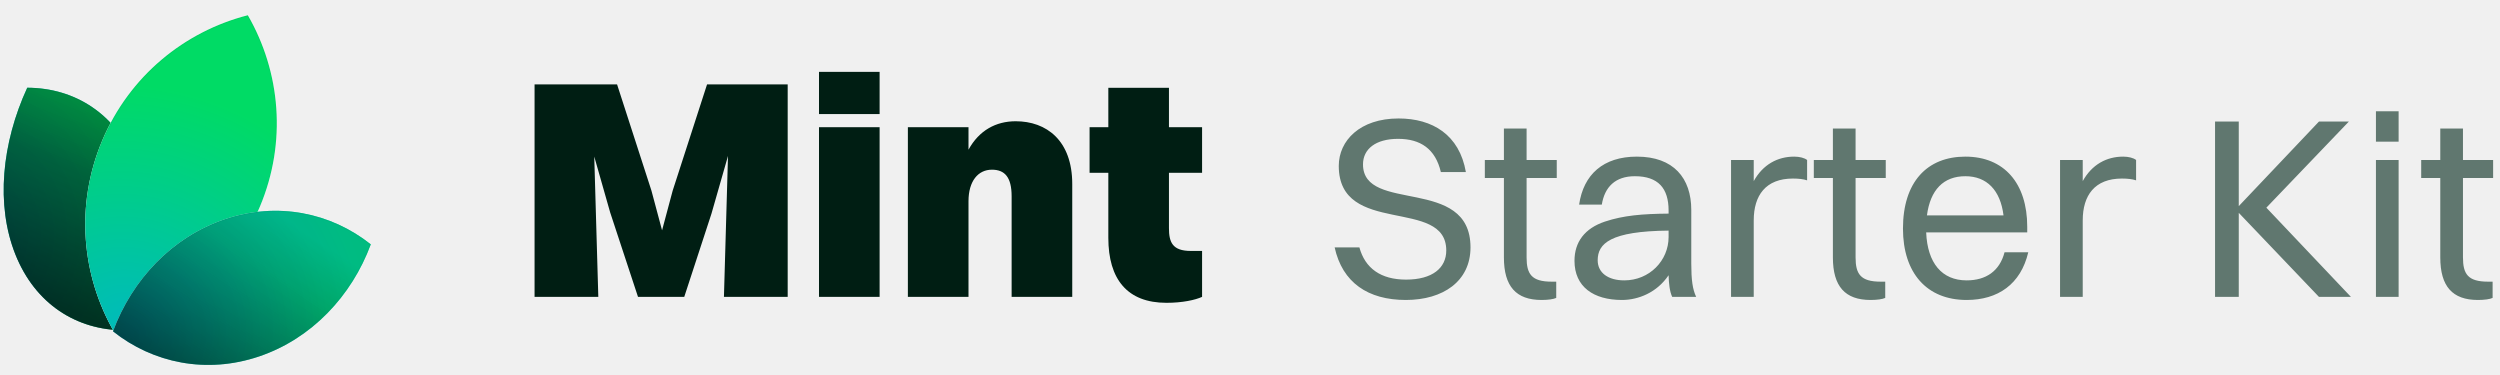
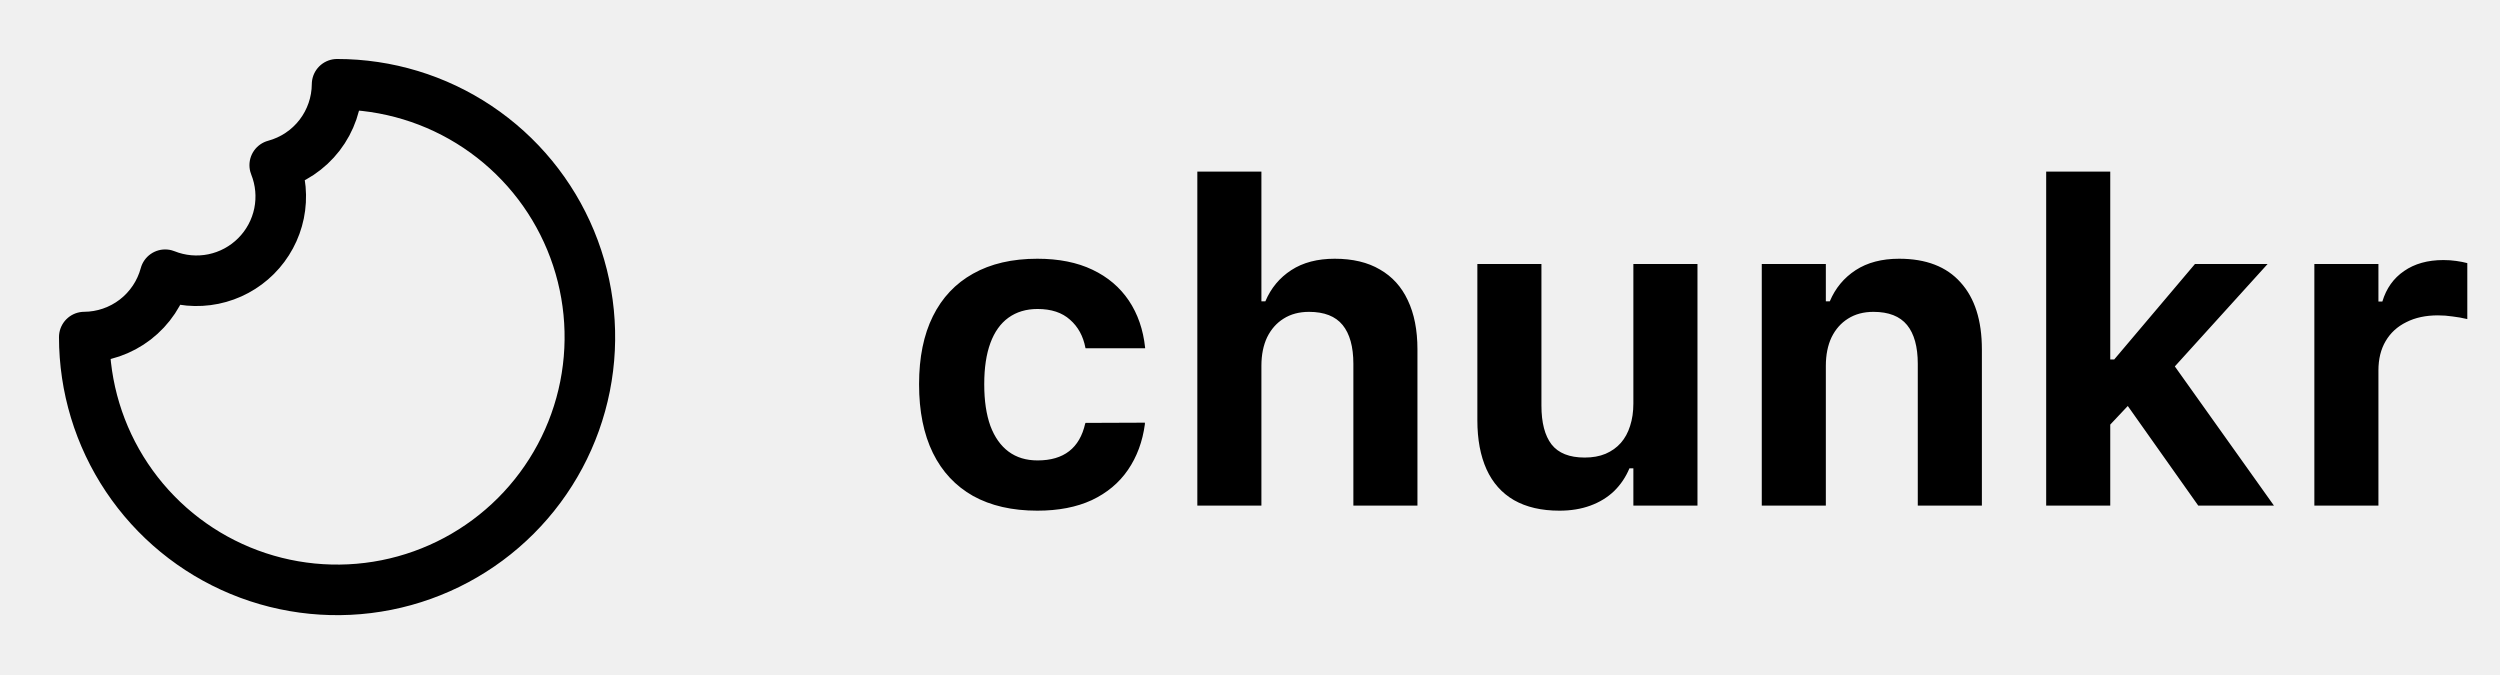
- <svg xmlns="http://www.w3.org/2000/svg" width="160" height="24" viewBox="0 0 160 24" fill="none">
-   <path d="M7.953 21.139C4.896 21.13 2.255 19.458 0.987 16.29C-0.28 13.121 0.109 9.163 1.744 5.615C4.801 5.624 7.442 7.296 8.71 10.465C9.977 13.633 9.588 17.591 7.953 21.139Z" fill="white" />
-   <path d="M7.953 21.139C4.896 21.13 2.255 19.458 0.987 16.29C-0.28 13.121 0.109 9.163 1.744 5.615C4.801 5.624 7.442 7.296 8.71 10.465C9.977 13.633 9.588 17.591 7.953 21.139Z" fill="url(#paint0_radial_115_86)" />
-   <path d="M7.953 21.139C4.896 21.13 2.255 19.458 0.987 16.29C-0.28 13.121 0.109 9.163 1.744 5.615C4.801 5.624 7.442 7.296 8.71 10.465C9.977 13.633 9.588 17.591 7.953 21.139Z" fill="black" fill-opacity="0.5" style="mix-blend-mode:hard-light" />
-   <path d="M7.953 21.139C4.896 21.13 2.255 19.458 0.987 16.29C-0.28 13.121 0.109 9.163 1.744 5.615C4.801 5.624 7.442 7.296 8.71 10.465C9.977 13.633 9.588 17.591 7.953 21.139Z" fill="url(#paint1_linear_115_86)" fill-opacity="0.5" style="mix-blend-mode:hard-light" />
-   <path d="M7.935 21.111C4.897 21.096 2.274 19.431 1.013 16.279C-0.248 13.124 0.136 9.182 1.762 5.643C4.8 5.659 7.423 7.324 8.684 10.476C9.945 13.63 9.561 17.572 7.935 21.111Z" stroke="url(#paint2_linear_115_86)" stroke-opacity="0.05" stroke-width="0.056" />
-   <path d="M7.31 21.257C11.354 20.221 14.884 17.375 16.628 13.236C18.373 9.097 17.945 4.587 15.86 0.976C11.816 2.012 8.287 4.858 6.542 8.998C4.797 13.137 5.225 17.646 7.31 21.257Z" fill="white" />
-   <path d="M7.31 21.257C11.354 20.221 14.884 17.375 16.628 13.236C18.373 9.097 17.945 4.587 15.86 0.976C11.816 2.012 8.287 4.858 6.542 8.998C4.797 13.137 5.225 17.646 7.31 21.257Z" fill="url(#paint3_radial_115_86)" />
-   <path d="M16.602 13.225C14.864 17.349 11.351 20.187 7.324 21.225C5.253 17.624 4.829 13.132 6.568 9.009C8.306 4.885 11.819 2.047 15.846 1.009C17.918 4.61 18.341 9.101 16.602 13.225Z" stroke="url(#paint4_linear_115_86)" stroke-opacity="0.05" stroke-width="0.056" />
-   <path d="M7.234 21.207C9.789 23.237 13.21 23.951 16.577 22.814C19.944 21.677 22.506 18.945 23.73 15.638C21.175 13.608 17.754 12.894 14.387 14.031C11.02 15.168 8.458 17.901 7.234 21.207Z" fill="white" />
-   <path d="M7.234 21.207C9.789 23.237 13.21 23.951 16.577 22.814C19.944 21.677 22.506 18.945 23.73 15.638C21.175 13.608 17.754 12.894 14.387 14.031C11.02 15.168 8.458 17.901 7.234 21.207Z" fill="url(#paint5_radial_115_86)" />
-   <path d="M7.234 21.207C9.789 23.237 13.21 23.951 16.577 22.814C19.944 21.677 22.506 18.945 23.73 15.638C21.175 13.608 17.754 12.894 14.387 14.031C11.02 15.168 8.458 17.901 7.234 21.207Z" fill="black" fill-opacity="0.2" style="mix-blend-mode:hard-light" />
-   <path d="M7.234 21.207C9.789 23.237 13.21 23.951 16.577 22.814C19.944 21.677 22.506 18.945 23.73 15.638C21.175 13.608 17.754 12.894 14.387 14.031C11.02 15.168 8.458 17.901 7.234 21.207Z" fill="url(#paint6_linear_115_86)" fill-opacity="0.5" style="mix-blend-mode:hard-light" />
-   <path d="M16.568 22.787C13.218 23.918 9.814 23.212 7.267 21.198C8.492 17.907 11.044 15.189 14.396 14.058C17.747 12.927 21.15 13.633 23.697 15.648C22.472 18.938 19.92 21.656 16.568 22.787Z" stroke="url(#paint7_linear_115_86)" stroke-opacity="0.05" stroke-width="0.056" />
-   <path d="M34.212 19V5.4H39.492L41.692 12.2L42.372 14.74L43.052 12.2L45.252 5.4H50.412V19H46.332L46.592 9.98L45.532 13.68L43.792 19H40.832L39.052 13.6L38.032 10.02L38.292 19H34.212ZM52.416 7.3V4.6H56.295V7.3H52.416ZM52.416 19V8.14H56.295V19H52.416ZM58.104 19V8.14H61.984V9.58C62.664 8.34 63.744 7.76 65.004 7.76C66.964 7.76 68.624 8.98 68.624 11.78V19H64.744V12.56C64.744 11.34 64.304 10.86 63.484 10.86C62.604 10.86 61.984 11.58 61.984 12.88V19H58.104ZM70.933 15.22V11.06H69.733V8.14H70.933V5.62H74.813V8.14H76.933V11.06H74.813V14.6C74.813 15.5 75.033 16.06 76.213 16.06H76.933V19C76.493 19.2 75.673 19.38 74.653 19.38C72.153 19.38 70.933 17.88 70.933 15.22Z" fill="#001E13" />
-   <path d="M87.232 10.519C87.232 13.687 94.112 11.229 94.112 15.832C94.112 17.994 92.364 19.198 89.971 19.198C87.562 19.198 85.912 18.093 85.417 15.832H87.001C87.364 17.169 88.371 17.895 89.987 17.895C91.671 17.895 92.561 17.152 92.561 16.03C92.561 12.598 85.681 15.155 85.681 10.618C85.681 9.001 87.034 7.582 89.509 7.582C91.671 7.582 93.403 8.621 93.816 11.014H92.215C91.868 9.529 90.912 8.886 89.476 8.886C88.057 8.886 87.232 9.529 87.232 10.519ZM96.25 16.476V11.393H95.029V10.239H96.25V8.226H97.702V10.239H99.632V11.393H97.702V16.476C97.702 17.532 98.015 18.026 99.302 18.026H99.599V19.066C99.434 19.148 99.071 19.198 98.659 19.198C97.025 19.198 96.25 18.323 96.25 16.476ZM102.516 13.093H101.064C101.345 11.162 102.615 10.024 104.76 10.024C107.103 10.024 108.242 11.393 108.242 13.44V16.888C108.242 17.895 108.324 18.521 108.555 19H107.021C106.856 18.654 106.806 18.142 106.79 17.614C106.047 18.72 104.859 19.198 103.803 19.198C101.988 19.198 100.767 18.357 100.767 16.69C100.767 15.486 101.427 14.611 102.714 14.182C103.902 13.786 105.107 13.687 106.79 13.671V13.473C106.79 12.053 106.13 11.278 104.628 11.278C103.374 11.278 102.698 11.971 102.516 13.093ZM102.252 16.657C102.252 17.465 102.929 17.944 103.952 17.944C105.569 17.944 106.79 16.674 106.79 15.172V14.759C103.061 14.793 102.252 15.585 102.252 16.657ZM110.787 19V10.239H112.239V11.591C112.833 10.519 113.774 10.024 114.83 10.024C115.176 10.024 115.49 10.107 115.655 10.239V11.542C115.407 11.46 115.094 11.427 114.747 11.427C112.998 11.427 112.239 12.515 112.239 14.1V19H110.787ZM117.305 16.476V11.393H116.084V10.239H117.305V8.226H118.757V10.239H120.688V11.393H118.757V16.476C118.757 17.532 119.071 18.026 120.358 18.026H120.655V19.066C120.49 19.148 120.127 19.198 119.714 19.198C118.081 19.198 117.305 18.323 117.305 16.476ZM129.809 16.145C129.33 18.192 127.862 19.198 125.865 19.198C123.324 19.198 121.79 17.482 121.79 14.627C121.79 11.658 123.324 10.024 125.783 10.024C128.258 10.024 129.743 11.723 129.743 14.512V14.875H123.275C123.357 16.838 124.281 17.944 125.865 17.944C127.103 17.944 127.977 17.35 128.291 16.145H129.809ZM125.783 11.278C124.38 11.278 123.539 12.152 123.324 13.786H128.225C128.027 12.169 127.152 11.278 125.783 11.278ZM131.843 19V10.239H133.295V11.591C133.889 10.519 134.829 10.024 135.885 10.024C136.232 10.024 136.545 10.107 136.71 10.239V11.542C136.463 11.46 136.149 11.427 135.803 11.427C134.054 11.427 133.295 12.515 133.295 14.1V19H131.843ZM141.763 19V7.78H143.281V13.192L148.413 7.78H150.327L145.047 13.291L150.459 19H148.413L143.281 13.621V19H141.763ZM152.06 9.067V7.12H153.512V9.067H152.06ZM152.06 19V10.239H153.512V19H152.06ZM156.178 16.476V11.393H154.957V10.239H156.178V8.226H157.63V10.239H159.56V11.393H157.63V16.476C157.63 17.532 157.943 18.026 159.23 18.026H159.527V19.066C159.362 19.148 158.999 19.198 158.587 19.198C156.953 19.198 156.178 18.323 156.178 16.476Z" fill="#002719" fill-opacity="0.6" />
-   <defs>
-     <radialGradient id="paint0_radial_115_86" cx="0" cy="0" r="1" gradientUnits="userSpaceOnUse" gradientTransform="translate(-3.00503 15.023) rotate(-10.029) scale(17.9572 17.784)">
-       <stop stop-color="#00B0BB" />
-       <stop offset="1" stop-color="#00DB65" />
-     </radialGradient>
-     <linearGradient id="paint1_linear_115_86" x1="7.39" y1="4.813" x2="1.63" y2="18.689" gradientUnits="userSpaceOnUse">
-       <stop stop-color="#18E299" />
-       <stop offset="1" />
-     </linearGradient>
-     <linearGradient id="paint2_linear_115_86" x1="7.948" y1="8.016" x2="1.761" y2="18.746" gradientUnits="userSpaceOnUse">
-       <stop />
-       <stop offset="1" stop-opacity="0" />
-     </linearGradient>
-     <radialGradient id="paint3_radial_115_86" cx="0" cy="0" r="1" gradientUnits="userSpaceOnUse" gradientTransform="translate(8.11404 20.8822) rotate(-75.7542) scale(21.6246 23.7772)">
-       <stop stop-color="#00BBBB" />
-       <stop offset="0.713" stop-color="#00DB65" />
-     </radialGradient>
-     <linearGradient id="paint4_linear_115_86" x1="7.602" y1="5.871" x2="15.556" y2="16.372" gradientUnits="userSpaceOnUse">
-       <stop />
-       <stop offset="1" stop-opacity="0" />
-     </linearGradient>
-     <radialGradient id="paint5_radial_115_86" cx="0" cy="0" r="1" gradientUnits="userSpaceOnUse" gradientTransform="translate(7.84537 21.5181) rotate(-20.3525) scale(18.5603 17.32)">
-       <stop stop-color="#00B0BB" />
-       <stop offset="1" stop-color="#00DB65" />
-     </radialGradient>
-     <linearGradient id="paint6_linear_115_86" x1="16.808" y1="13.007" x2="10.041" y2="22.994" gradientUnits="userSpaceOnUse">
-       <stop stop-color="#00B1BC" />
-       <stop offset="1" />
-     </linearGradient>
-     <linearGradient id="paint7_linear_115_86" x1="16.808" y1="13.007" x2="14.169" y2="23.841" gradientUnits="userSpaceOnUse">
-       <stop />
-       <stop offset="1" stop-opacity="0" />
-     </linearGradient>
-   </defs>
+ <svg xmlns="http://www.w3.org/2000/svg" width="89" height="24" viewBox="0 0 89 24" fill="none">
+   <path d="M5.88 9.78C6.425 9.998 7.022 10.052 7.598 9.934C8.173 9.816 8.701 9.531 9.116 9.116C9.531 8.701 9.816 8.173 9.934 7.598C10.052 7.022 9.998 6.425 9.78 5.88C10.414 5.709 10.975 5.335 11.376 4.815C11.777 4.294 11.996 3.657 12 3C13.78 3 15.52 3.528 17 4.517C18.48 5.506 19.634 6.911 20.315 8.556C20.996 10.2 21.174 12.01 20.827 13.756C20.48 15.502 19.623 17.105 18.364 18.364C17.105 19.623 15.502 20.48 13.756 20.827C12.01 21.174 10.2 20.996 8.556 20.315C6.911 19.634 5.506 18.48 4.517 17C3.528 15.52 3 13.78 3 12C3.657 11.996 4.294 11.777 4.815 11.376C5.335 10.975 5.709 10.414 5.88 9.78Z" stroke="black" stroke-width="1.8" stroke-linecap="round" stroke-linejoin="round" />
+   <path d="M36.93 18.18C36.034 18.18 35.271 18.005 34.641 17.656C34.016 17.302 33.539 16.792 33.211 16.125C32.883 15.453 32.719 14.641 32.719 13.688V13.672C32.719 12.724 32.883 11.919 33.211 11.258C33.539 10.596 34.016 10.091 34.641 9.742C35.271 9.388 36.034 9.211 36.93 9.211C37.69 9.211 38.344 9.341 38.891 9.602C39.438 9.862 39.87 10.229 40.188 10.703C40.505 11.177 40.698 11.734 40.766 12.375V12.398H38.648L38.641 12.383C38.562 11.966 38.38 11.633 38.094 11.383C37.812 11.128 37.427 11 36.938 11C36.531 11 36.185 11.104 35.898 11.312C35.617 11.516 35.404 11.815 35.258 12.211C35.112 12.607 35.039 13.094 35.039 13.672V13.688C35.039 14.266 35.112 14.758 35.258 15.164C35.409 15.565 35.625 15.87 35.906 16.078C36.188 16.287 36.531 16.391 36.938 16.391C37.406 16.391 37.781 16.281 38.062 16.062C38.344 15.844 38.534 15.516 38.633 15.078L38.648 15.055L40.758 15.047V15.102C40.675 15.721 40.474 16.263 40.156 16.727C39.839 17.19 39.409 17.549 38.867 17.805C38.325 18.055 37.68 18.18 36.93 18.18ZM42.625 18V6.109H44.906V10.727H45.047C45.245 10.258 45.552 9.888 45.969 9.617C46.385 9.346 46.901 9.211 47.516 9.211C48.156 9.211 48.693 9.339 49.125 9.594C49.562 9.844 49.893 10.208 50.117 10.688C50.346 11.167 50.461 11.75 50.461 12.438V18H48.18V12.953C48.18 12.344 48.052 11.883 47.797 11.57C47.542 11.258 47.143 11.102 46.602 11.102C46.253 11.102 45.95 11.182 45.695 11.344C45.445 11.5 45.25 11.721 45.109 12.008C44.974 12.294 44.906 12.633 44.906 13.023V18H42.625ZM55.516 18.18C54.875 18.18 54.336 18.055 53.898 17.805C53.466 17.555 53.141 17.19 52.922 16.711C52.703 16.227 52.594 15.643 52.594 14.961V9.398H54.875V14.438C54.875 15.047 54.995 15.508 55.234 15.82C55.479 16.133 55.872 16.289 56.414 16.289C56.695 16.289 56.943 16.245 57.156 16.156C57.375 16.062 57.557 15.932 57.703 15.766C57.849 15.599 57.958 15.398 58.031 15.164C58.109 14.925 58.148 14.659 58.148 14.367V9.398H60.43V18H58.148V16.672H58.008C57.878 16.984 57.695 17.255 57.461 17.484C57.227 17.708 56.945 17.88 56.617 18C56.289 18.12 55.922 18.18 55.516 18.18ZM62.719 18V9.398H65V10.727H65.141C65.338 10.258 65.646 9.888 66.062 9.617C66.479 9.346 66.995 9.211 67.609 9.211C68.568 9.211 69.297 9.492 69.797 10.055C70.302 10.612 70.555 11.406 70.555 12.438V18H68.273V12.953C68.273 12.344 68.146 11.883 67.891 11.57C67.635 11.258 67.237 11.102 66.695 11.102C66.346 11.102 66.044 11.182 65.789 11.344C65.539 11.5 65.344 11.721 65.203 12.008C65.068 12.294 65 12.633 65 13.023V18H62.719ZM72.844 18V6.109H75.125V18H72.844ZM78.258 18L75.617 14.266L77.32 12.898L80.953 18H78.258ZM74.969 15.281L74.891 12.797H75.266L78.141 9.398H80.727L77.188 13.305L75.969 14.219L74.969 15.281ZM82.391 18V9.398H84.672V10.734H84.812C84.953 10.266 85.211 9.904 85.586 9.648C85.961 9.388 86.427 9.258 86.984 9.258C87.141 9.258 87.292 9.268 87.438 9.289C87.588 9.31 87.721 9.336 87.836 9.367V11.359C87.664 11.318 87.49 11.287 87.312 11.266C87.141 11.24 86.966 11.227 86.789 11.227C86.357 11.227 85.982 11.307 85.664 11.469C85.346 11.625 85.102 11.849 84.93 12.141C84.758 12.432 84.672 12.781 84.672 13.188V18H82.391Z" fill="black" />
</svg>
